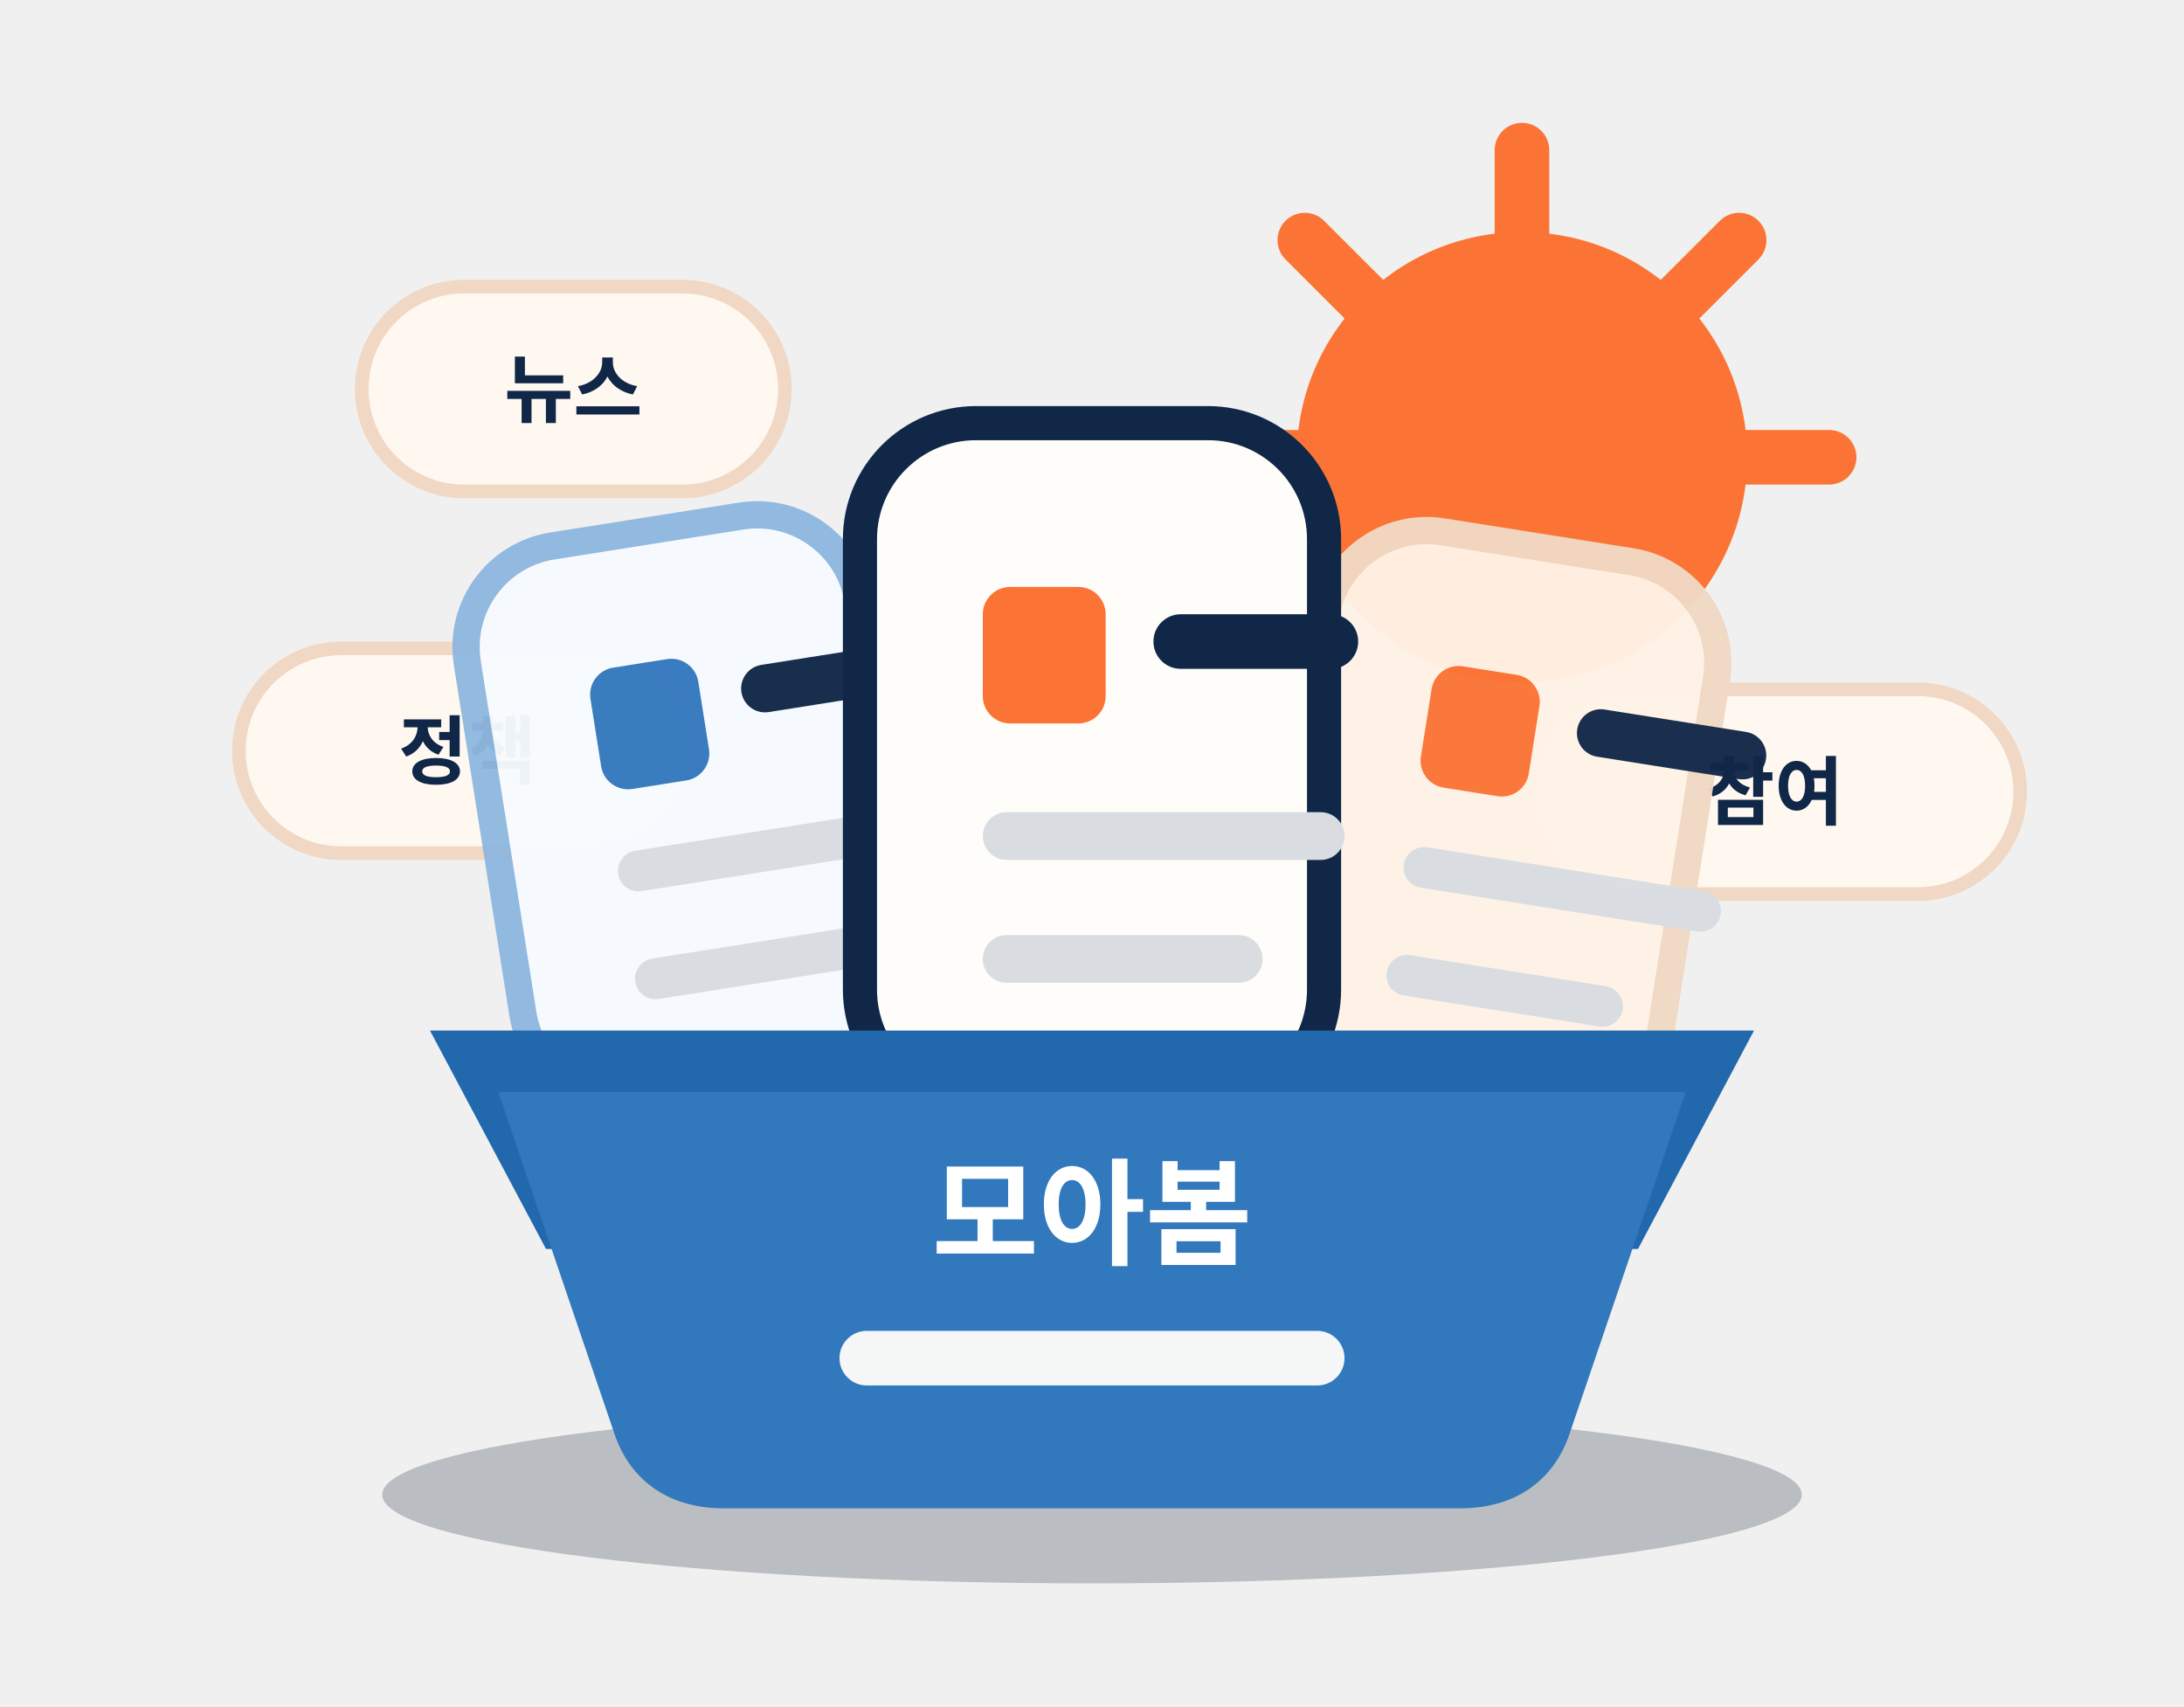
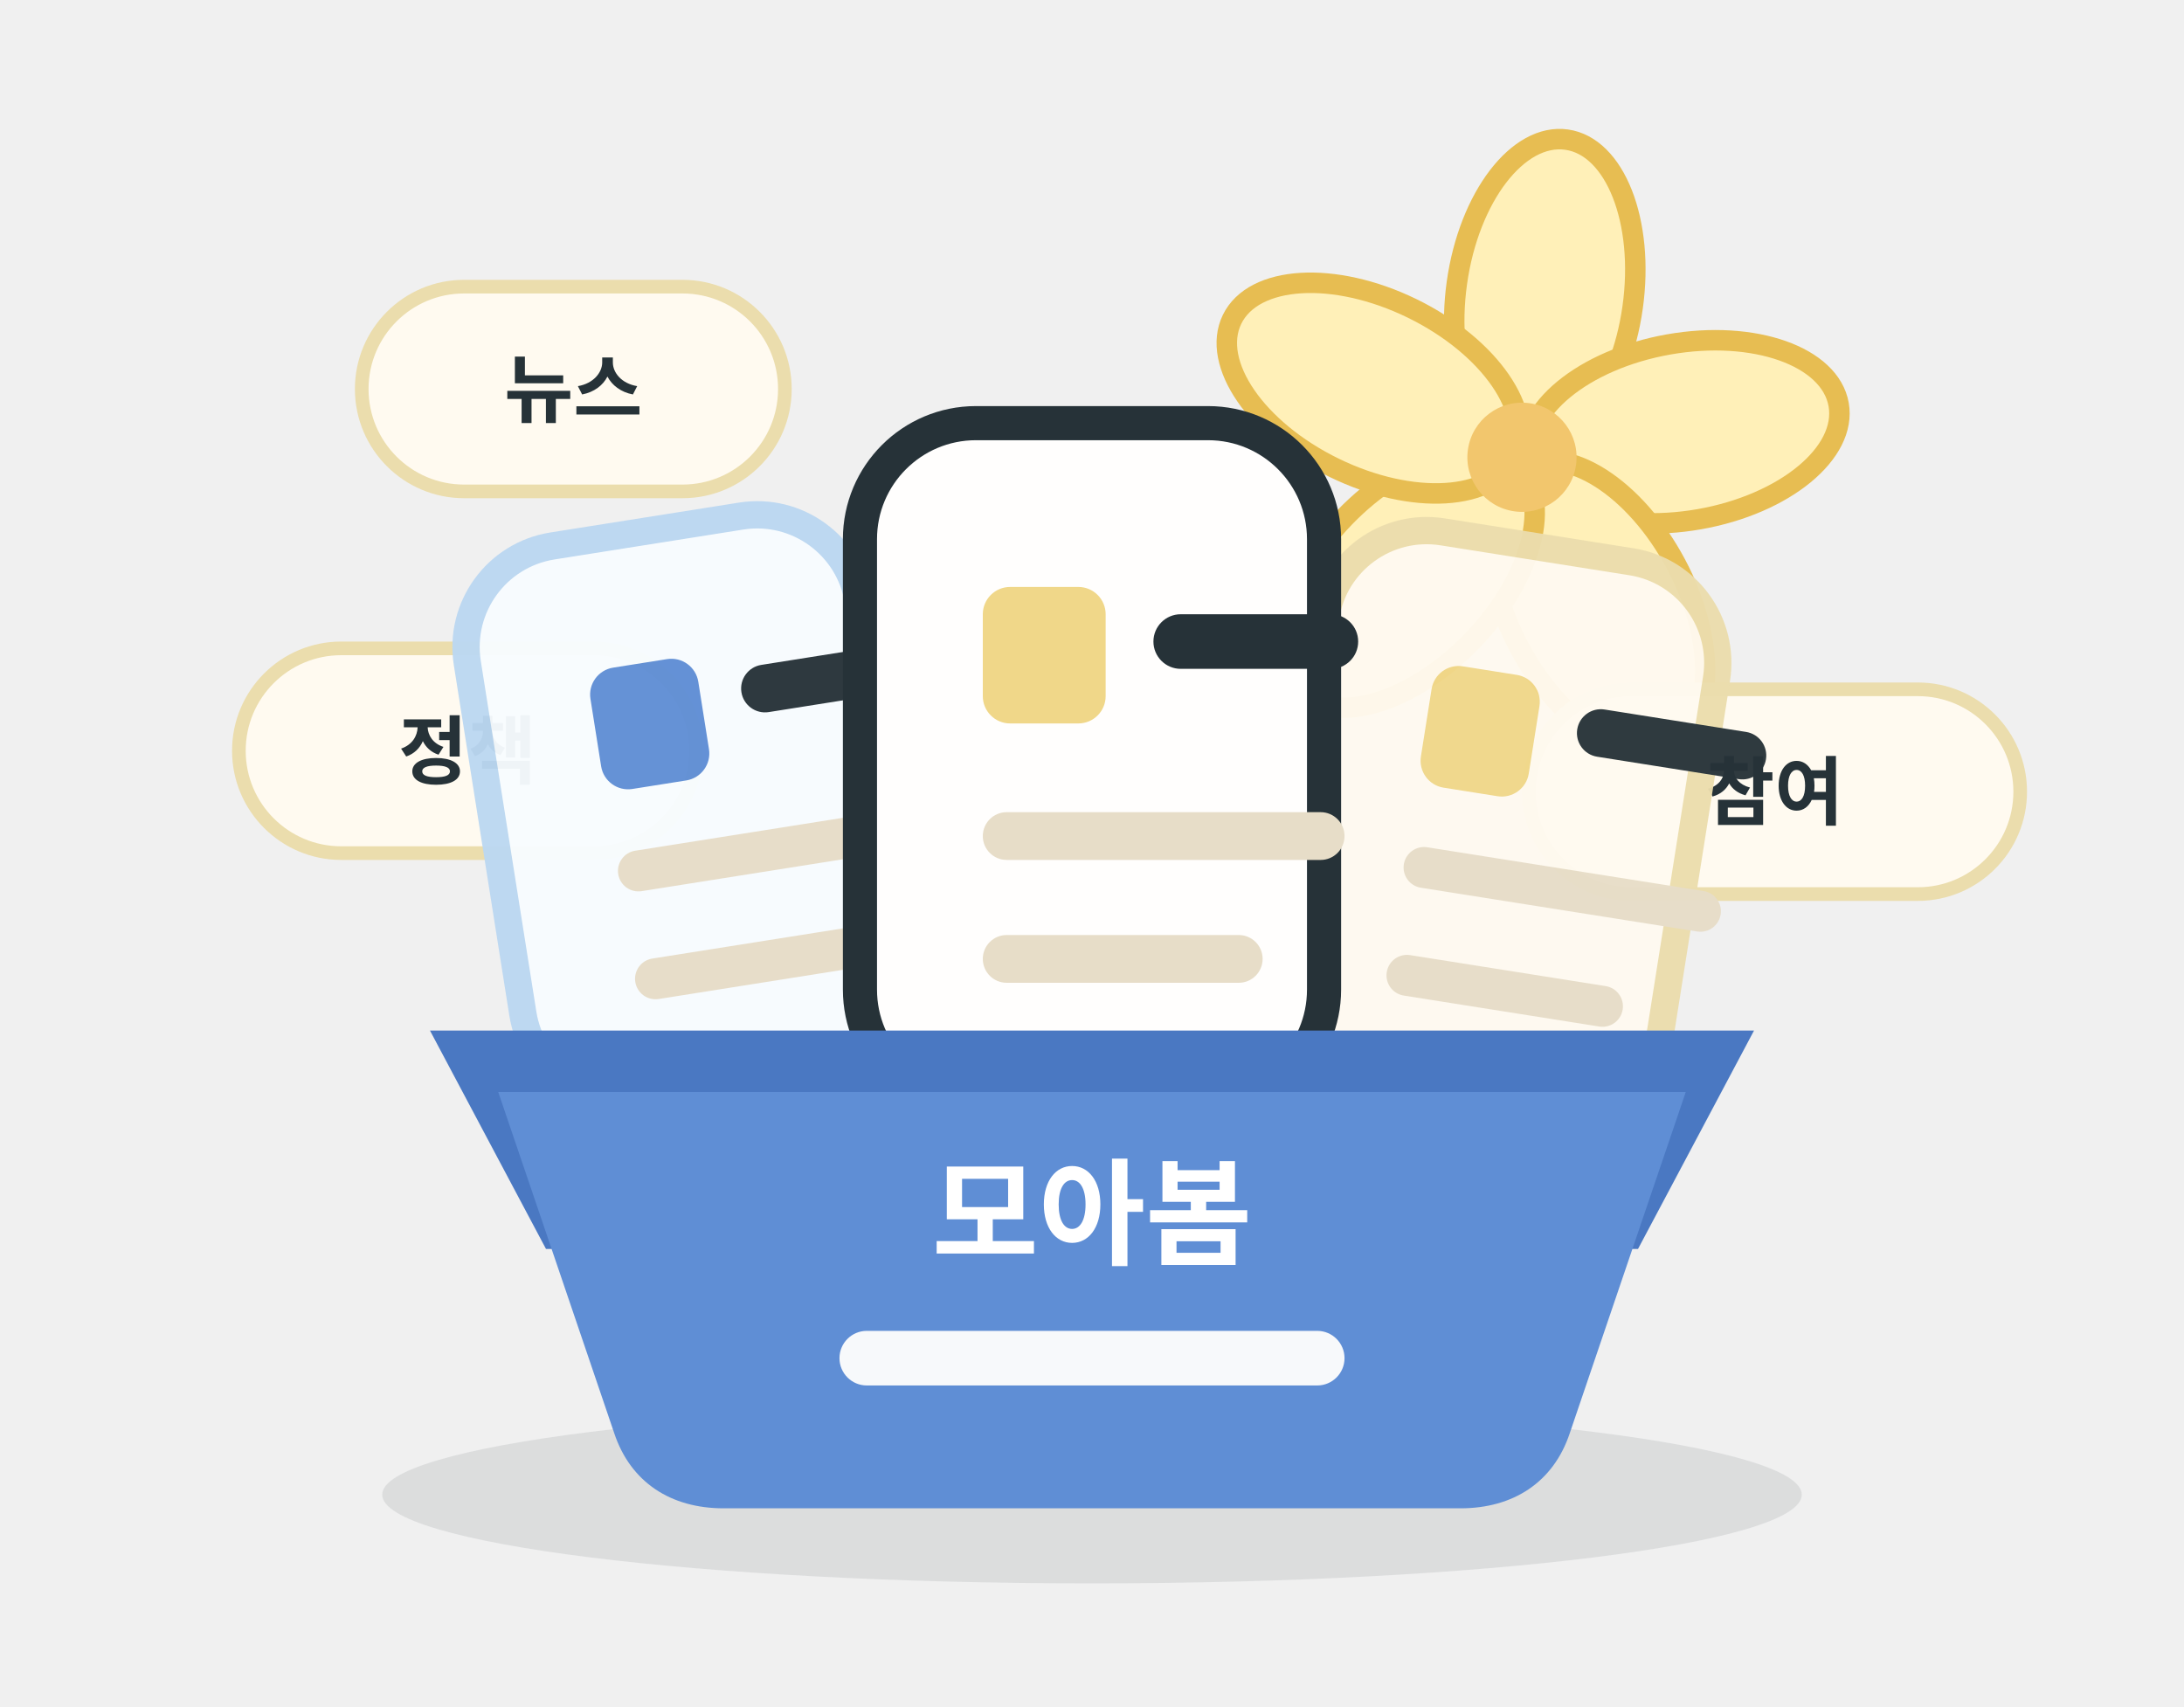
<svg xmlns="http://www.w3.org/2000/svg" viewBox="0 0 320 250" fill="none" role="img" aria-labelledby="title desc">
  <defs>
    <style>
-       .navy { fill: #102747; }
-       .blue { fill: #3278BD; }
-       .blue-dark { fill: #2268AD; }
-       .blue-soft { fill: #8FB7DF; }
-       .sun { fill: #FB7435; }
-       .sun-ray { fill: none; stroke: #FB7435; stroke-width: 8; stroke-linecap: round; }
-       .paper { fill: #FFFDF9; }
-       .paper-blue { fill: #F7FBFF; stroke: #8FB7DF; stroke-width: 4; }
-       .paper-warm { fill: #FFF3E7; stroke: #F0D8C4; stroke-width: 4; }
-       .paper-main { fill: #FFFDF9; stroke: #102747; stroke-width: 5; }
-       .line { fill: #9CA6AF; }
-       .line-soft { fill: #D9DDE2; }
+       .navy { fill: #263238; }
+       .blue { fill: #5F8ED5; }
+       .blue-dark { fill: #4A78C2; }
+       .blue-soft { fill: #BBD7F1; }
+       .sun { fill: #F0D789; }
+       .petal { fill: #FFF0B8; stroke: #E7BD52; stroke-width: 3; }
+       .flower-center { fill: #F2C66D; }
+       .paper { fill: #FFFEFD; }
+       .paper-blue { fill: #F8FCFF; stroke: #BBD7F1; stroke-width: 4; }
+       .paper-warm { fill: #FFFAF0; stroke: #EBDDAD; stroke-width: 4; }
+       .paper-main { fill: #FFFEFD; stroke: #263238; stroke-width: 5; }
+       .line { fill: #9AA8AE; }
+       .line-soft { fill: #E7DDC8; }
      .label {
        fill: #FFFFFF;
        font-family: "Noto Sans KR", "Pretendard", "Apple SD Gothic Neo", sans-serif;
        font-size: 17px;
        font-weight: 800;
        letter-spacing: 0;
      }
      .chip {
-         fill: #FFF8F1;
-         stroke: #F0D8C4;
+         fill: #FFFAF0;
+         stroke: #EBDDAD;
        stroke-width: 2;
      }
      .chip-text {
-         fill: #102747;
+         fill: #263238;
        font-family: "Noto Sans KR", "Pretendard", "Apple SD Gothic Neo", sans-serif;
        font-size: 11px;
        font-weight: 800;
        letter-spacing: 0;
      }
    </style>
  </defs>
-   <ellipse cx="160" cy="219" rx="104" ry="13" fill="#0B1828" opacity=".24" />
-   <g aria-hidden="true">
-     <line class="sun-ray" x1="223" y1="22" x2="223" y2="36" />
-     <line class="sun-ray" x1="223" y1="22" x2="223" y2="36" transform="rotate(-45 223 67)" />
-     <line class="sun-ray" x1="223" y1="22" x2="223" y2="36" transform="rotate(45 223 67)" />
-     <line class="sun-ray" x1="223" y1="22" x2="223" y2="36" transform="rotate(-90 223 67)" />
-     <line class="sun-ray" x1="223" y1="22" x2="223" y2="36" transform="rotate(90 223 67)" />
+   <ellipse cx="160" cy="219" rx="104" ry="13" fill="#263238" opacity=".1" />
+   <g aria-hidden="true" transform="translate(223 67) rotate(8)">
+     <ellipse class="petal" cx="0" cy="-24" rx="13" ry="23" />
+     <ellipse class="petal" cx="23" cy="-7" rx="13" ry="23" transform="rotate(72 23 -7)" />
+     <ellipse class="petal" cx="14" cy="20" rx="13" ry="23" transform="rotate(144 14 20)" />
+     <ellipse class="petal" cx="-14" cy="20" rx="13" ry="23" transform="rotate(216 -14 20)" />
+     <ellipse class="petal" cx="-23" cy="-7" rx="13" ry="23" transform="rotate(288 -23 -7)" />
+     <circle class="flower-center" cx="0" cy="0" r="8" />
  </g>
-   <circle class="sun" cx="223" cy="67" r="33" />
  <rect class="chip" x="53" y="42" width="62" height="30" rx="15" />
  <text class="chip-text" x="84" y="61" text-anchor="middle">뉴스</text>
  <rect class="chip" x="35" y="95" width="67" height="30" rx="15" />
  <text class="chip-text" x="68.5" y="114" text-anchor="middle">정책</text>
  <rect class="chip" x="224" y="101" width="72" height="30" rx="15" />
  <text class="chip-text" x="260" y="120" text-anchor="middle">참여</text>
  <g opacity=".96" transform="rotate(-9 103 117)">
    <rect class="paper-blue" x="72" y="77" width="58" height="82" rx="15" />
    <rect class="blue" x="89" y="96" width="16" height="18" rx="4" />
    <rect class="navy" x="111" y="99" width="28" height="7" rx="3.5" />
    <rect class="line-soft" x="89" y="123" width="47" height="6" rx="3" />
    <rect class="line-soft" x="89" y="139" width="35" height="6" rx="3" />
  </g>
  <g opacity=".96" transform="rotate(9 215 119)">
    <rect class="paper-warm" x="190" y="79" width="58" height="82" rx="15" />
    <rect class="sun" x="207" y="98" width="16" height="18" rx="4" />
    <rect class="navy" x="229" y="101" width="28" height="7" rx="3.5" />
    <rect class="line-soft" x="207" y="125" width="47" height="6" rx="3" />
    <rect class="line-soft" x="207" y="141" width="35" height="6" rx="3" />
  </g>
  <rect class="paper-main" x="126" y="62" width="68" height="100" rx="17" />
  <rect class="sun" x="144" y="86" width="18" height="20" rx="4" />
  <rect class="navy" x="169" y="90" width="30" height="8" rx="4" />
  <rect class="line-soft" x="144" y="119" width="53" height="7" rx="3.5" />
  <rect class="line-soft" x="144" y="137" width="41" height="7" rx="3.5" />
  <path class="blue-dark" d="M63 151h194l-17 32H80L63 151Z" />
  <path class="blue" d="M73 160h174l-17 50c-2.4 7.2-8.3 11-16 11H106c-7.7 0-13.6-3.8-16-11L73 160Z" />
  <rect class="paper" x="123" y="195" width="74" height="8" rx="4" opacity=".95" />
  <text class="label" x="160" y="184" text-anchor="middle">모아봄</text>
</svg>
